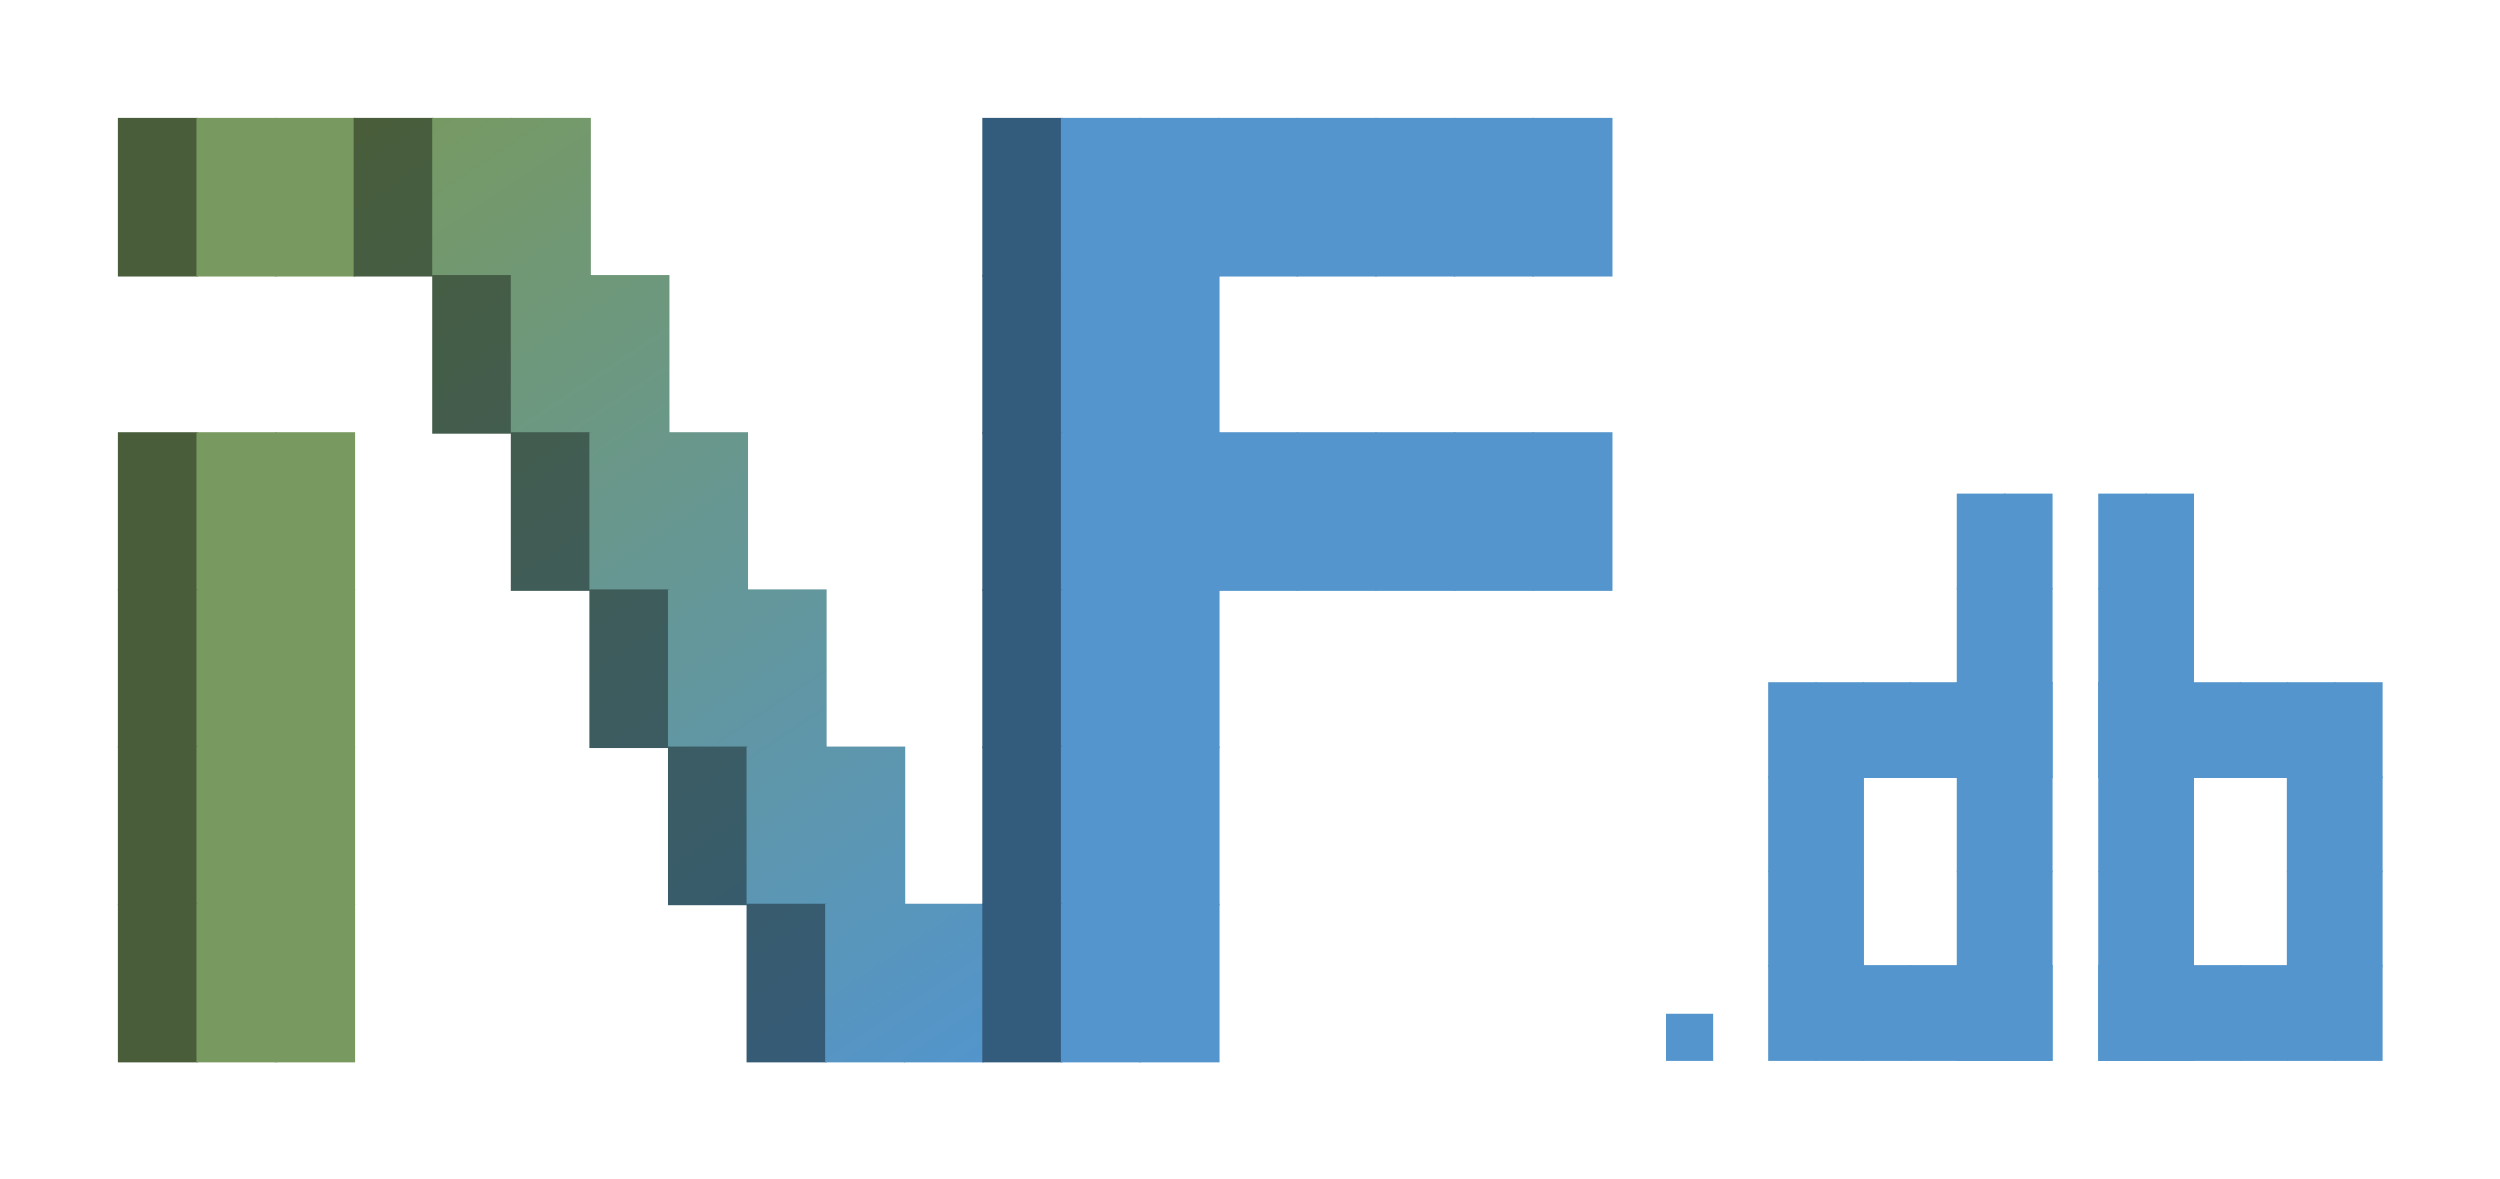
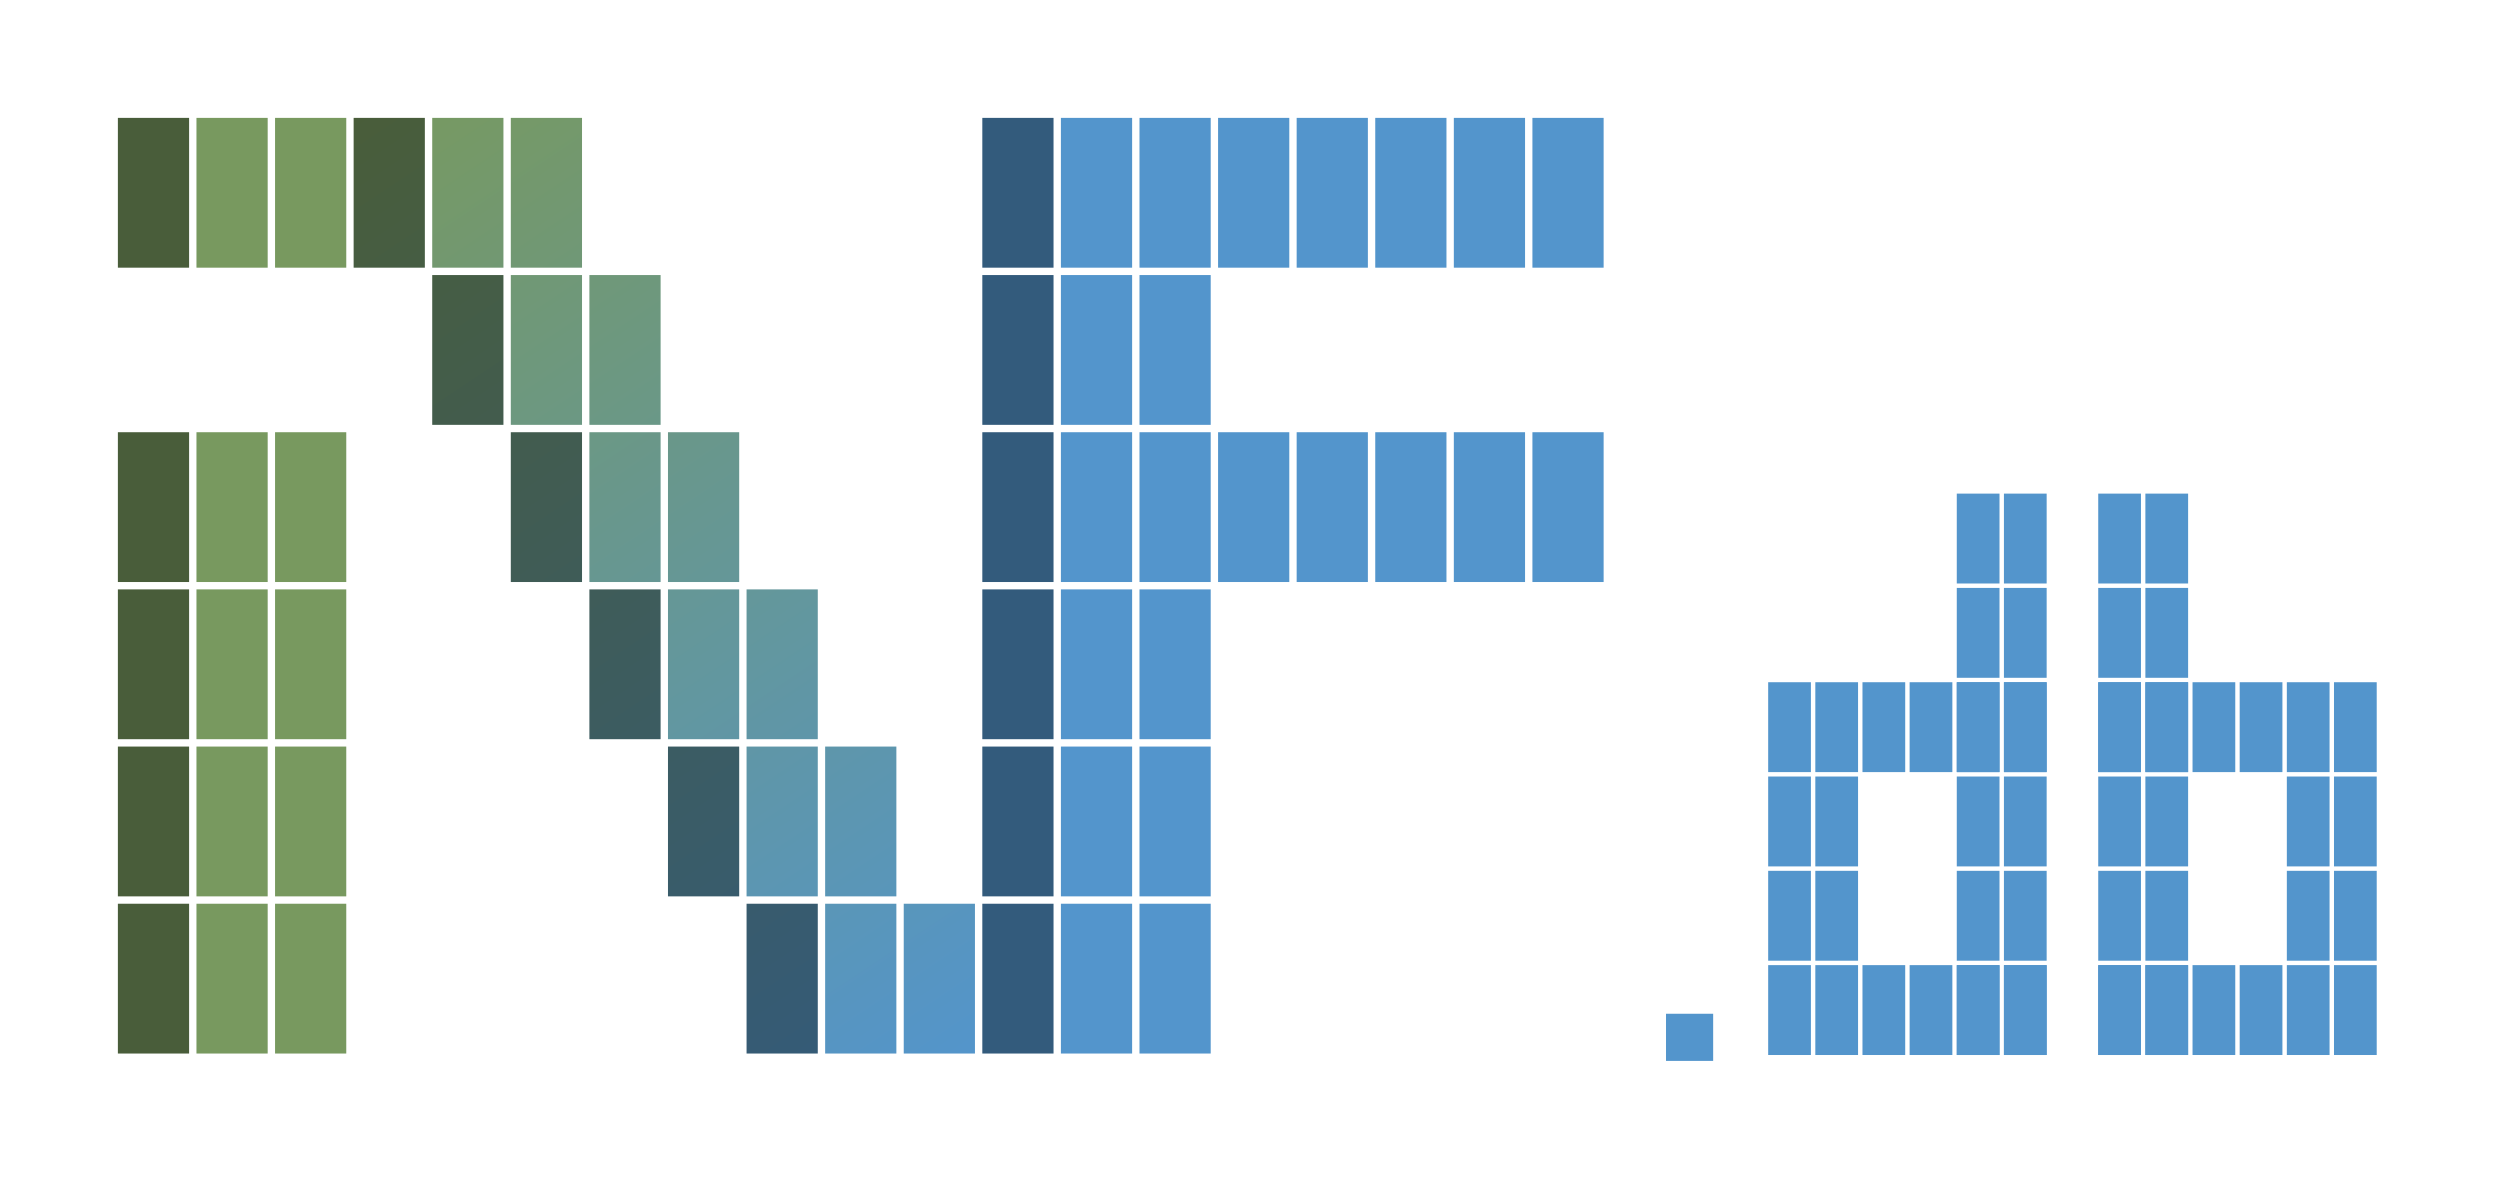
<svg xmlns="http://www.w3.org/2000/svg" width="1018" height="480" viewBox="0 0 1018 480">
  <defs>
    <linearGradient id="gm" gradientUnits="userSpaceOnUse" x1="144" y1="48" x2="400" y2="432">
      <stop offset="0" stop-color="#78995f" />
      <stop offset="1" stop-color="#5395cc" />
    </linearGradient>
    <linearGradient id="gd" gradientUnits="userSpaceOnUse" x1="144" y1="48" x2="400" y2="432">
      <stop offset="0" stop-color="#495d3a" />
      <stop offset="1" stop-color="#335b7c" />
    </linearGradient>
  </defs>
-   <rect x="48" y="48" width="32.6" height="64.6" fill="#495d3a" />
-   <rect x="80" y="48" width="32.6" height="64.6" fill="#78995f" />
-   <rect x="112" y="48" width="32.6" height="64.6" fill="#78995f" />
-   <rect x="48" y="176" width="32.6" height="64.6" fill="#495d3a" />
-   <rect x="80" y="176" width="32.6" height="64.6" fill="#78995f" />
-   <rect x="112" y="176" width="32.6" height="64.6" fill="#78995f" />
-   <rect x="48" y="240" width="32.6" height="64.6" fill="#495d3a" />
-   <rect x="80" y="240" width="32.6" height="64.6" fill="#78995f" />
-   <rect x="112" y="240" width="32.6" height="64.6" fill="#78995f" />
-   <rect x="48" y="304" width="32.6" height="64.6" fill="#495d3a" />
-   <rect x="80" y="304" width="32.6" height="64.6" fill="#78995f" />
-   <rect x="112" y="304" width="32.6" height="64.6" fill="#78995f" />
-   <rect x="48" y="368" width="32.6" height="64.6" fill="#495d3a" />
-   <rect x="80" y="368" width="32.6" height="64.6" fill="#78995f" />
-   <rect x="112" y="368" width="32.6" height="64.6" fill="#78995f" />
-   <rect x="144" y="48" width="32.6" height="64.6" fill="url(#gd)" />
-   <rect x="176" y="48" width="32.6" height="64.6" fill="url(#gm)" />
-   <rect x="208" y="48" width="32.6" height="64.6" fill="url(#gm)" />
-   <rect x="176" y="112" width="32.6" height="64.6" fill="url(#gd)" />
-   <rect x="208" y="112" width="32.6" height="64.6" fill="url(#gm)" />
-   <rect x="240" y="112" width="32.6" height="64.6" fill="url(#gm)" />
-   <rect x="208" y="176" width="32.6" height="64.6" fill="url(#gd)" />
-   <rect x="240" y="176" width="32.6" height="64.6" fill="url(#gm)" />
-   <rect x="272" y="176" width="32.6" height="64.6" fill="url(#gm)" />
-   <rect x="240" y="240" width="32.6" height="64.6" fill="url(#gd)" />
-   <rect x="272" y="240" width="32.6" height="64.6" fill="url(#gm)" />
-   <rect x="304" y="240" width="32.6" height="64.6" fill="url(#gm)" />
-   <rect x="272" y="304" width="32.6" height="64.6" fill="url(#gd)" />
-   <rect x="304" y="304" width="32.6" height="64.6" fill="url(#gm)" />
-   <rect x="336" y="304" width="32.6" height="64.6" fill="url(#gm)" />
-   <rect x="304" y="368" width="32.6" height="64.6" fill="url(#gd)" />
-   <rect x="336" y="368" width="32.6" height="64.6" fill="url(#gm)" />
-   <rect x="368" y="368" width="32.6" height="64.6" fill="url(#gm)" />
-   <rect x="400" y="48" width="32.6" height="64.6" fill="#335b7c" />
-   <rect x="432" y="48" width="32.6" height="64.6" fill="#5395cc" />
-   <rect x="464" y="48" width="32.6" height="64.6" fill="#5395cc" />
-   <rect x="496" y="48" width="32.6" height="64.6" fill="#5395cc" />
-   <rect x="528" y="48" width="32.6" height="64.6" fill="#5395cc" />
-   <rect x="560" y="48" width="32.6" height="64.6" fill="#5395cc" />
-   <rect x="592" y="48" width="32.6" height="64.6" fill="#5395cc" />
-   <rect x="624" y="48" width="32.6" height="64.6" fill="#5395cc" />
-   <rect x="400" y="112" width="32.6" height="64.6" fill="#335b7c" />
-   <rect x="432" y="112" width="32.6" height="64.6" fill="#5395cc" />
-   <rect x="464" y="112" width="32.6" height="64.6" fill="#5395cc" />
-   <rect x="400" y="176" width="32.6" height="64.6" fill="#335b7c" />
-   <rect x="432" y="176" width="32.6" height="64.6" fill="#5395cc" />
-   <rect x="464" y="176" width="32.6" height="64.6" fill="#5395cc" />
-   <rect x="496" y="176" width="32.6" height="64.6" fill="#5395cc" />
-   <rect x="528" y="176" width="32.6" height="64.6" fill="#5395cc" />
-   <rect x="560" y="176" width="32.6" height="64.6" fill="#5395cc" />
-   <rect x="592" y="176" width="32.6" height="64.6" fill="#5395cc" />
-   <rect x="624" y="176" width="32.6" height="64.6" fill="#5395cc" />
-   <rect x="400" y="240" width="32.6" height="64.6" fill="#335b7c" />
-   <rect x="432" y="240" width="32.6" height="64.6" fill="#5395cc" />
-   <rect x="464" y="240" width="32.6" height="64.6" fill="#5395cc" />
-   <rect x="400" y="304" width="32.6" height="64.6" fill="#335b7c" />
-   <rect x="432" y="304" width="32.6" height="64.6" fill="#5395cc" />
-   <rect x="464" y="304" width="32.6" height="64.6" fill="#5395cc" />
-   <rect x="400" y="368" width="32.6" height="64.6" fill="#335b7c" />
-   <rect x="432" y="368" width="32.6" height="64.6" fill="#5395cc" />
-   <rect x="464" y="368" width="32.6" height="64.6" fill="#5395cc" />
-   <rect x="796.8" y="201" width="19.8" height="39" fill="#5395cc" />
-   <rect x="816" y="201" width="19.8" height="39" fill="#5395cc" />
-   <rect x="796.8" y="239.4" width="19.8" height="39" fill="#5395cc" />
-   <rect x="816" y="239.4" width="19.8" height="39" fill="#5395cc" />
-   <rect x="796.8" y="277.8" width="19.8" height="39" fill="#5395cc" />
-   <rect x="816" y="277.8" width="19.8" height="39" fill="#5395cc" />
-   <rect x="796.8" y="316.2" width="19.8" height="39" fill="#5395cc" />
-   <rect x="816" y="316.2" width="19.8" height="39" fill="#5395cc" />
-   <rect x="796.8" y="354.6" width="19.8" height="39" fill="#5395cc" />
-   <rect x="816" y="354.6" width="19.8" height="39" fill="#5395cc" />
-   <rect x="796.8" y="393" width="19.8" height="39" fill="#5395cc" />
-   <rect x="816" y="393" width="19.8" height="39" fill="#5395cc" />
-   <rect x="720" y="277.8" width="19.8" height="39" fill="#5395cc" />
-   <rect x="739.2" y="277.8" width="19.8" height="39" fill="#5395cc" />
-   <rect x="758.4" y="277.8" width="19.8" height="39" fill="#5395cc" />
-   <rect x="777.6" y="277.8" width="19.8" height="39" fill="#5395cc" />
-   <rect x="796.8" y="277.8" width="19.8" height="39" fill="#5395cc" />
-   <rect x="816" y="277.8" width="19.8" height="39" fill="#5395cc" />
-   <rect x="720" y="316.2" width="19.8" height="39" fill="#5395cc" />
-   <rect x="739.2" y="316.2" width="19.8" height="39" fill="#5395cc" />
-   <rect x="720" y="354.6" width="19.8" height="39" fill="#5395cc" />
-   <rect x="739.2" y="354.6" width="19.8" height="39" fill="#5395cc" />
-   <rect x="720" y="393" width="19.8" height="39" fill="#5395cc" />
-   <rect x="739.2" y="393" width="19.8" height="39" fill="#5395cc" />
-   <rect x="758.4" y="393" width="19.8" height="39" fill="#5395cc" />
-   <rect x="777.6" y="393" width="19.8" height="39" fill="#5395cc" />
-   <rect x="796.8" y="393" width="19.8" height="39" fill="#5395cc" />
-   <rect x="816" y="393" width="19.8" height="39" fill="#5395cc" />
-   <rect x="854.4" y="201" width="19.8" height="39" fill="#5395cc" />
-   <rect x="873.6" y="201" width="19.8" height="39" fill="#5395cc" />
-   <rect x="854.4" y="239.4" width="19.8" height="39" fill="#5395cc" />
-   <rect x="873.6" y="239.4" width="19.8" height="39" fill="#5395cc" />
-   <rect x="854.4" y="277.8" width="19.8" height="39" fill="#5395cc" />
-   <rect x="873.6" y="277.8" width="19.8" height="39" fill="#5395cc" />
-   <rect x="854.4" y="316.2" width="19.8" height="39" fill="#5395cc" />
-   <rect x="873.6" y="316.2" width="19.8" height="39" fill="#5395cc" />
-   <rect x="854.4" y="354.6" width="19.8" height="39" fill="#5395cc" />
-   <rect x="873.6" y="354.6" width="19.8" height="39" fill="#5395cc" />
-   <rect x="854.4" y="393" width="19.8" height="39" fill="#5395cc" />
-   <rect x="873.6" y="393" width="19.8" height="39" fill="#5395cc" />
-   <rect x="854.4" y="277.8" width="19.8" height="39" fill="#5395cc" />
-   <rect x="873.6" y="277.8" width="19.8" height="39" fill="#5395cc" />
-   <rect x="892.8" y="277.8" width="19.8" height="39" fill="#5395cc" />
-   <rect x="912" y="277.8" width="19.8" height="39" fill="#5395cc" />
-   <rect x="931.2" y="277.8" width="19.8" height="39" fill="#5395cc" />
-   <rect x="950.4" y="277.8" width="19.8" height="39" fill="#5395cc" />
-   <rect x="931.2" y="316.2" width="19.8" height="39" fill="#5395cc" />
-   <rect x="950.4" y="316.2" width="19.8" height="39" fill="#5395cc" />
-   <rect x="931.2" y="354.6" width="19.8" height="39" fill="#5395cc" />
-   <rect x="950.4" y="354.6" width="19.8" height="39" fill="#5395cc" />
-   <rect x="854.4" y="393" width="19.8" height="39" fill="#5395cc" />
-   <rect x="873.6" y="393" width="19.8" height="39" fill="#5395cc" />
-   <rect x="892.8" y="393" width="19.8" height="39" fill="#5395cc" />
-   <rect x="912" y="393" width="19.8" height="39" fill="#5395cc" />
-   <rect x="931.2" y="393" width="19.8" height="39" fill="#5395cc" />
-   <rect x="950.4" y="393" width="19.8" height="39" fill="#5395cc" />
+   <rect x="48" y="48" width="29" height="61" fill="#495d3a" />
+   <rect x="80" y="48" width="29" height="61" fill="#78995f" />
+   <rect x="112" y="48" width="29" height="61" fill="#78995f" />
+   <rect x="48" y="176" width="29" height="61" fill="#495d3a" />
+   <rect x="80" y="176" width="29" height="61" fill="#78995f" />
+   <rect x="112" y="176" width="29" height="61" fill="#78995f" />
+   <rect x="48" y="240" width="29" height="61" fill="#495d3a" />
+   <rect x="80" y="240" width="29" height="61" fill="#78995f" />
+   <rect x="112" y="240" width="29" height="61" fill="#78995f" />
+   <rect x="48" y="304" width="29" height="61" fill="#495d3a" />
+   <rect x="80" y="304" width="29" height="61" fill="#78995f" />
+   <rect x="112" y="304" width="29" height="61" fill="#78995f" />
+   <rect x="48" y="368" width="29" height="61" fill="#495d3a" />
+   <rect x="80" y="368" width="29" height="61" fill="#78995f" />
+   <rect x="112" y="368" width="29" height="61" fill="#78995f" />
+   <rect x="144" y="48" width="29" height="61" fill="url(#gd)" />
+   <rect x="176" y="48" width="29" height="61" fill="url(#gm)" />
+   <rect x="208" y="48" width="29" height="61" fill="url(#gm)" />
+   <rect x="176" y="112" width="29" height="61" fill="url(#gd)" />
+   <rect x="208" y="112" width="29" height="61" fill="url(#gm)" />
+   <rect x="240" y="112" width="29" height="61" fill="url(#gm)" />
+   <rect x="208" y="176" width="29" height="61" fill="url(#gd)" />
+   <rect x="240" y="176" width="29" height="61" fill="url(#gm)" />
+   <rect x="272" y="176" width="29" height="61" fill="url(#gm)" />
+   <rect x="240" y="240" width="29" height="61" fill="url(#gd)" />
+   <rect x="272" y="240" width="29" height="61" fill="url(#gm)" />
+   <rect x="304" y="240" width="29" height="61" fill="url(#gm)" />
+   <rect x="272" y="304" width="29" height="61" fill="url(#gd)" />
+   <rect x="304" y="304" width="29" height="61" fill="url(#gm)" />
+   <rect x="336" y="304" width="29" height="61" fill="url(#gm)" />
+   <rect x="304" y="368" width="29" height="61" fill="url(#gd)" />
+   <rect x="336" y="368" width="29" height="61" fill="url(#gm)" />
+   <rect x="368" y="368" width="29" height="61" fill="url(#gm)" />
+   <rect x="400" y="48" width="29" height="61" fill="#335b7c" />
+   <rect x="432" y="48" width="29" height="61" fill="#5395cc" />
+   <rect x="464" y="48" width="29" height="61" fill="#5395cc" />
+   <rect x="496" y="48" width="29" height="61" fill="#5395cc" />
+   <rect x="528" y="48" width="29" height="61" fill="#5395cc" />
+   <rect x="560" y="48" width="29" height="61" fill="#5395cc" />
+   <rect x="592" y="48" width="29" height="61" fill="#5395cc" />
+   <rect x="624" y="48" width="29" height="61" fill="#5395cc" />
+   <rect x="400" y="112" width="29" height="61" fill="#335b7c" />
+   <rect x="432" y="112" width="29" height="61" fill="#5395cc" />
+   <rect x="464" y="112" width="29" height="61" fill="#5395cc" />
+   <rect x="400" y="176" width="29" height="61" fill="#335b7c" />
+   <rect x="432" y="176" width="29" height="61" fill="#5395cc" />
+   <rect x="464" y="176" width="29" height="61" fill="#5395cc" />
+   <rect x="496" y="176" width="29" height="61" fill="#5395cc" />
+   <rect x="528" y="176" width="29" height="61" fill="#5395cc" />
+   <rect x="560" y="176" width="29" height="61" fill="#5395cc" />
+   <rect x="592" y="176" width="29" height="61" fill="#5395cc" />
+   <rect x="624" y="176" width="29" height="61" fill="#5395cc" />
+   <rect x="400" y="240" width="29" height="61" fill="#335b7c" />
+   <rect x="432" y="240" width="29" height="61" fill="#5395cc" />
+   <rect x="464" y="240" width="29" height="61" fill="#5395cc" />
+   <rect x="400" y="304" width="29" height="61" fill="#335b7c" />
+   <rect x="432" y="304" width="29" height="61" fill="#5395cc" />
+   <rect x="464" y="304" width="29" height="61" fill="#5395cc" />
+   <rect x="400" y="368" width="29" height="61" fill="#335b7c" />
+   <rect x="432" y="368" width="29" height="61" fill="#5395cc" />
+   <rect x="464" y="368" width="29" height="61" fill="#5395cc" />
+   <rect x="796.8" y="201" width="17.4" height="36.6" fill="#5395cc" />
+   <rect x="816" y="201" width="17.4" height="36.6" fill="#5395cc" />
+   <rect x="796.8" y="239.4" width="17.4" height="36.6" fill="#5395cc" />
+   <rect x="816" y="239.4" width="17.4" height="36.6" fill="#5395cc" />
+   <rect x="796.8" y="277.8" width="17.4" height="36.6" fill="#5395cc" />
+   <rect x="816" y="277.8" width="17.4" height="36.6" fill="#5395cc" />
+   <rect x="796.8" y="316.2" width="17.4" height="36.6" fill="#5395cc" />
+   <rect x="816" y="316.2" width="17.4" height="36.6" fill="#5395cc" />
+   <rect x="796.8" y="354.6" width="17.4" height="36.6" fill="#5395cc" />
+   <rect x="816" y="354.6" width="17.4" height="36.6" fill="#5395cc" />
+   <rect x="796.8" y="393" width="17.4" height="36.6" fill="#5395cc" />
+   <rect x="816" y="393" width="17.4" height="36.6" fill="#5395cc" />
+   <rect x="720" y="277.8" width="17.4" height="36.6" fill="#5395cc" />
+   <rect x="739.2" y="277.8" width="17.4" height="36.6" fill="#5395cc" />
+   <rect x="758.4" y="277.8" width="17.4" height="36.6" fill="#5395cc" />
+   <rect x="777.6" y="277.8" width="17.4" height="36.6" fill="#5395cc" />
+   <rect x="796.8" y="277.8" width="17.4" height="36.6" fill="#5395cc" />
+   <rect x="816" y="277.8" width="17.4" height="36.6" fill="#5395cc" />
+   <rect x="720" y="316.2" width="17.4" height="36.6" fill="#5395cc" />
+   <rect x="739.2" y="316.2" width="17.4" height="36.6" fill="#5395cc" />
+   <rect x="720" y="354.6" width="17.4" height="36.6" fill="#5395cc" />
+   <rect x="739.2" y="354.6" width="17.4" height="36.6" fill="#5395cc" />
+   <rect x="720" y="393" width="17.4" height="36.6" fill="#5395cc" />
+   <rect x="739.2" y="393" width="17.4" height="36.6" fill="#5395cc" />
+   <rect x="758.4" y="393" width="17.4" height="36.6" fill="#5395cc" />
+   <rect x="777.6" y="393" width="17.4" height="36.6" fill="#5395cc" />
+   <rect x="796.8" y="393" width="17.4" height="36.6" fill="#5395cc" />
+   <rect x="816" y="393" width="17.4" height="36.6" fill="#5395cc" />
+   <rect x="854.4" y="201" width="17.4" height="36.6" fill="#5395cc" />
+   <rect x="873.6" y="201" width="17.4" height="36.6" fill="#5395cc" />
+   <rect x="854.4" y="239.4" width="17.4" height="36.6" fill="#5395cc" />
+   <rect x="873.6" y="239.4" width="17.4" height="36.6" fill="#5395cc" />
+   <rect x="854.4" y="277.8" width="17.4" height="36.6" fill="#5395cc" />
+   <rect x="873.6" y="277.8" width="17.4" height="36.6" fill="#5395cc" />
+   <rect x="854.4" y="316.2" width="17.4" height="36.6" fill="#5395cc" />
+   <rect x="873.6" y="316.2" width="17.4" height="36.6" fill="#5395cc" />
+   <rect x="854.4" y="354.6" width="17.4" height="36.6" fill="#5395cc" />
+   <rect x="873.6" y="354.6" width="17.4" height="36.6" fill="#5395cc" />
+   <rect x="854.4" y="393" width="17.4" height="36.6" fill="#5395cc" />
+   <rect x="873.6" y="393" width="17.4" height="36.6" fill="#5395cc" />
+   <rect x="854.4" y="277.8" width="17.4" height="36.6" fill="#5395cc" />
+   <rect x="873.6" y="277.8" width="17.4" height="36.6" fill="#5395cc" />
+   <rect x="892.8" y="277.8" width="17.4" height="36.6" fill="#5395cc" />
+   <rect x="912" y="277.8" width="17.4" height="36.6" fill="#5395cc" />
+   <rect x="931.2" y="277.8" width="17.4" height="36.6" fill="#5395cc" />
+   <rect x="950.4" y="277.8" width="17.4" height="36.6" fill="#5395cc" />
+   <rect x="931.2" y="316.2" width="17.4" height="36.6" fill="#5395cc" />
+   <rect x="950.4" y="316.2" width="17.4" height="36.6" fill="#5395cc" />
+   <rect x="931.2" y="354.6" width="17.4" height="36.6" fill="#5395cc" />
+   <rect x="950.4" y="354.6" width="17.4" height="36.6" fill="#5395cc" />
+   <rect x="854.4" y="393" width="17.4" height="36.6" fill="#5395cc" />
+   <rect x="873.6" y="393" width="17.4" height="36.6" fill="#5395cc" />
+   <rect x="892.8" y="393" width="17.4" height="36.6" fill="#5395cc" />
+   <rect x="912" y="393" width="17.4" height="36.6" fill="#5395cc" />
+   <rect x="931.2" y="393" width="17.4" height="36.6" fill="#5395cc" />
+   <rect x="950.4" y="393" width="17.4" height="36.6" fill="#5395cc" />
  <rect x="678.4" y="412.8" width="19.2" height="19.2" fill="#5395cc" />
</svg>
